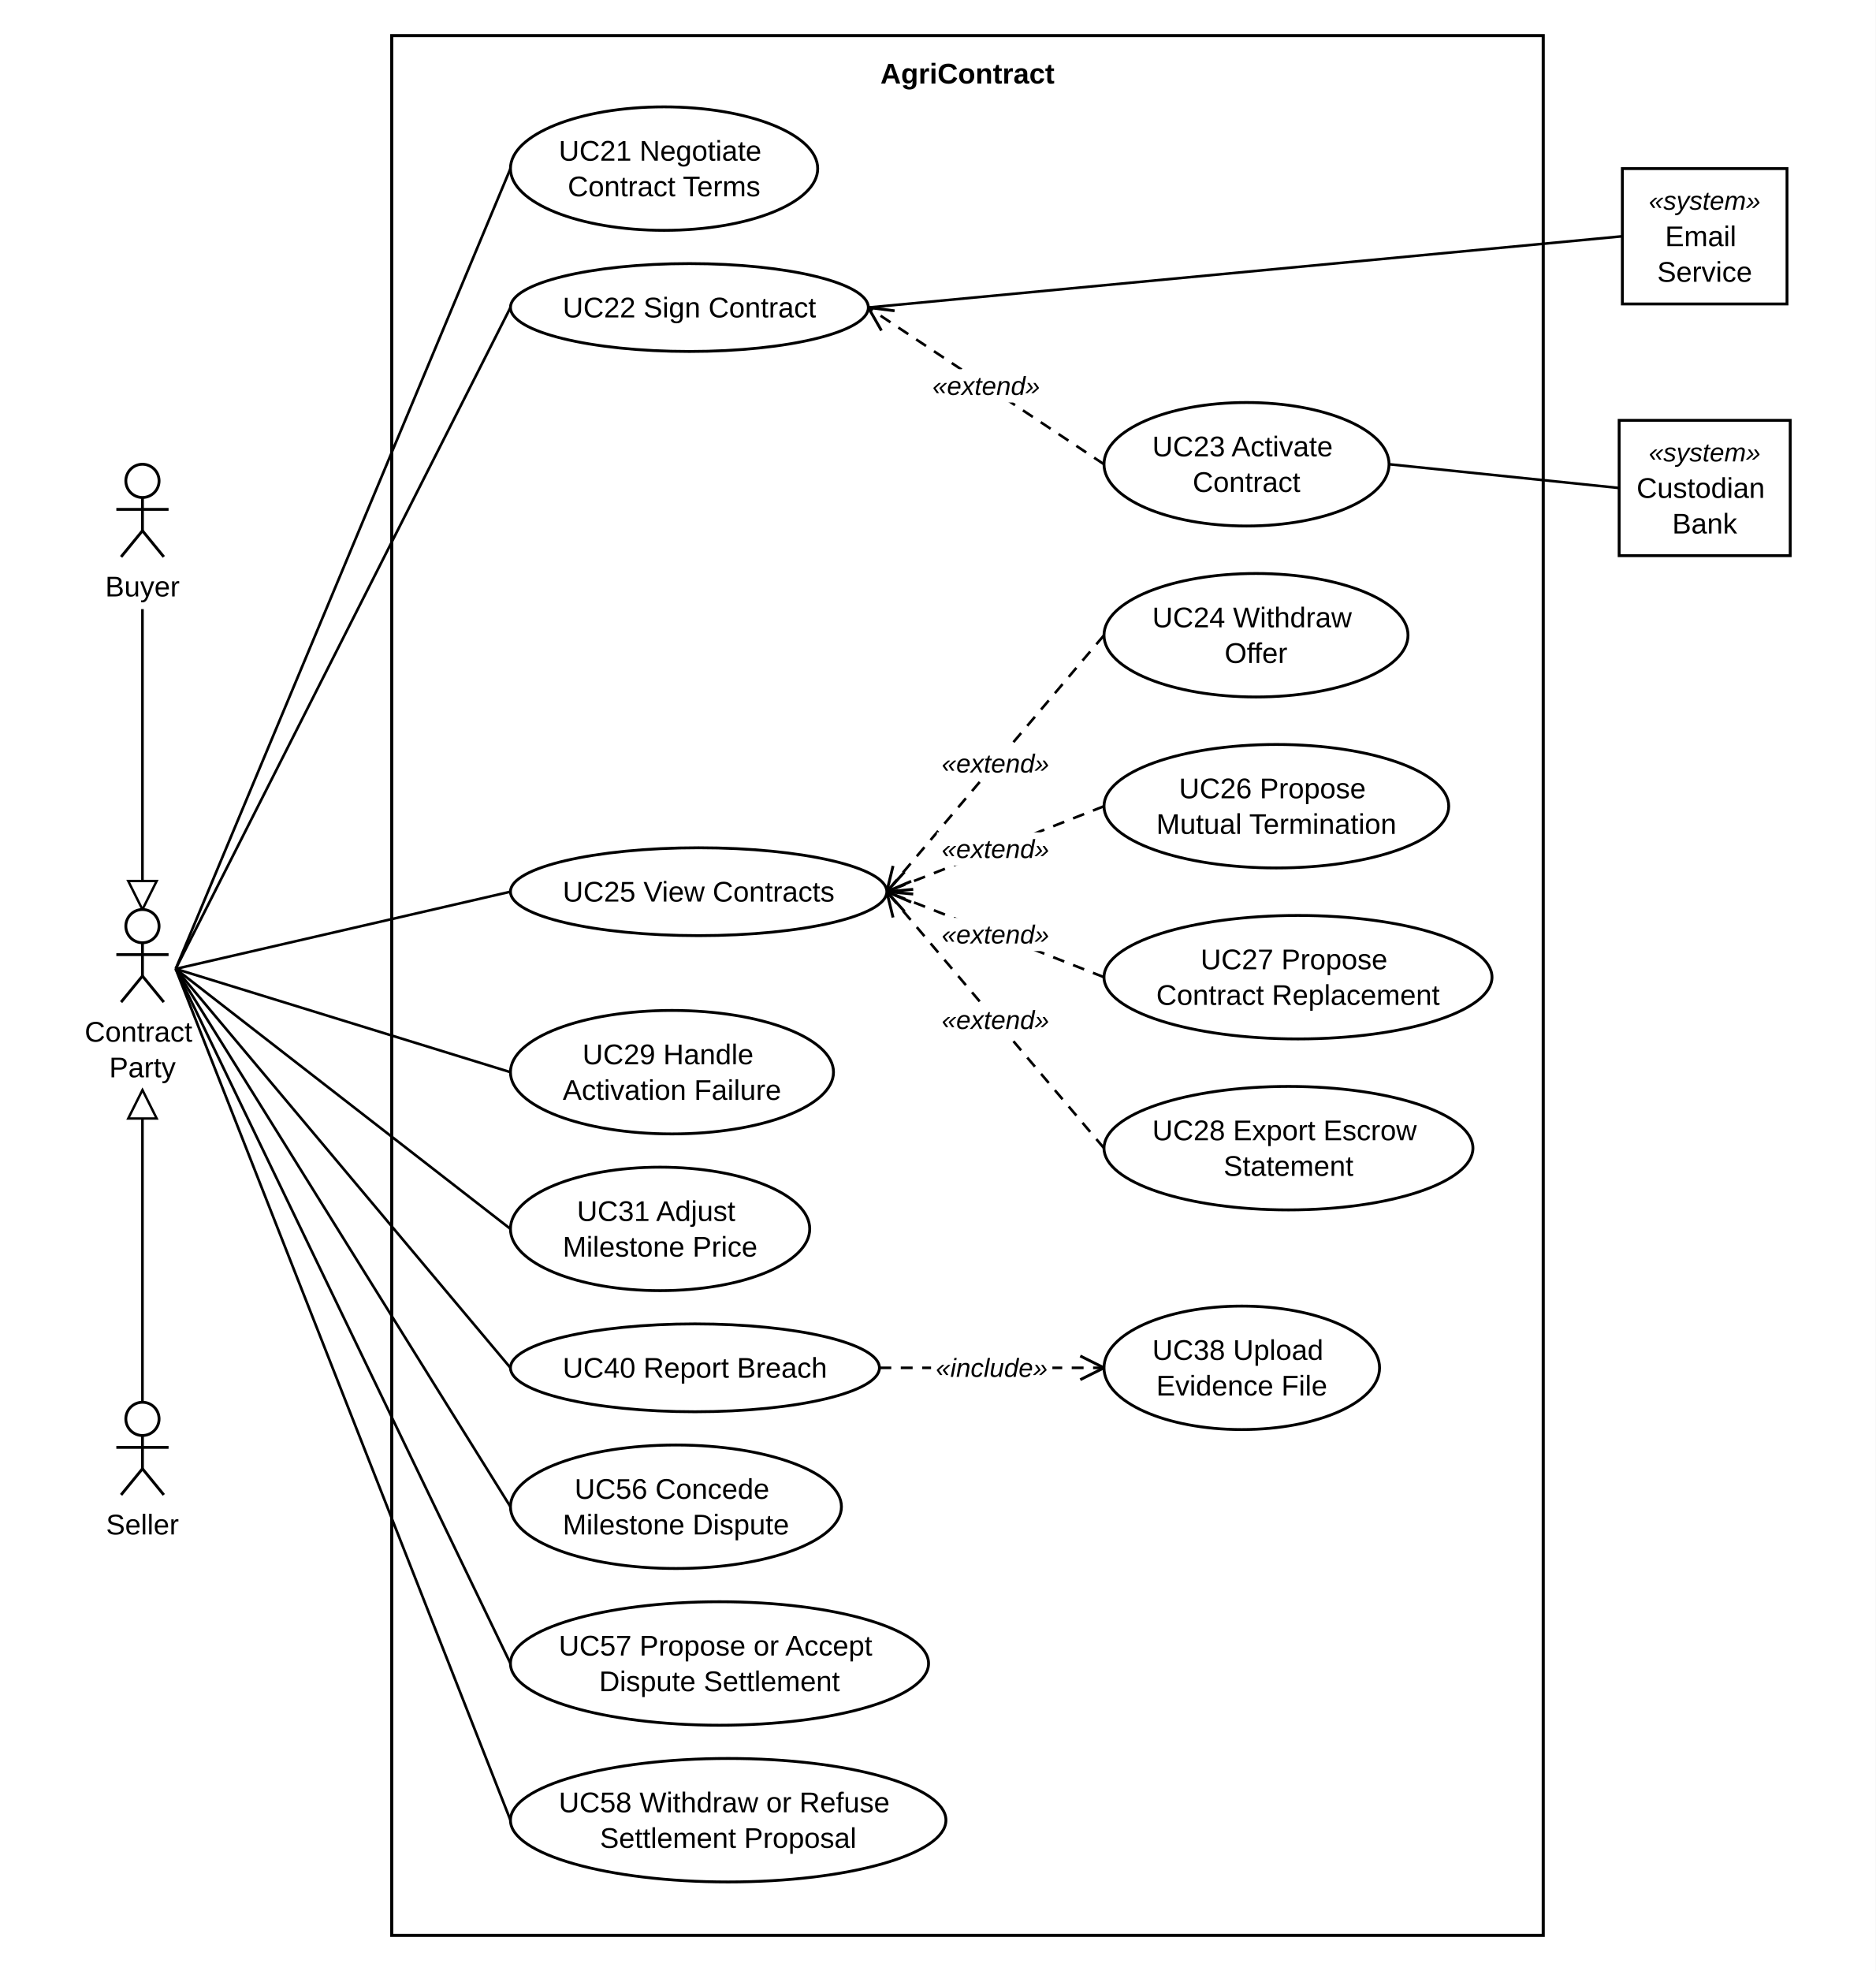
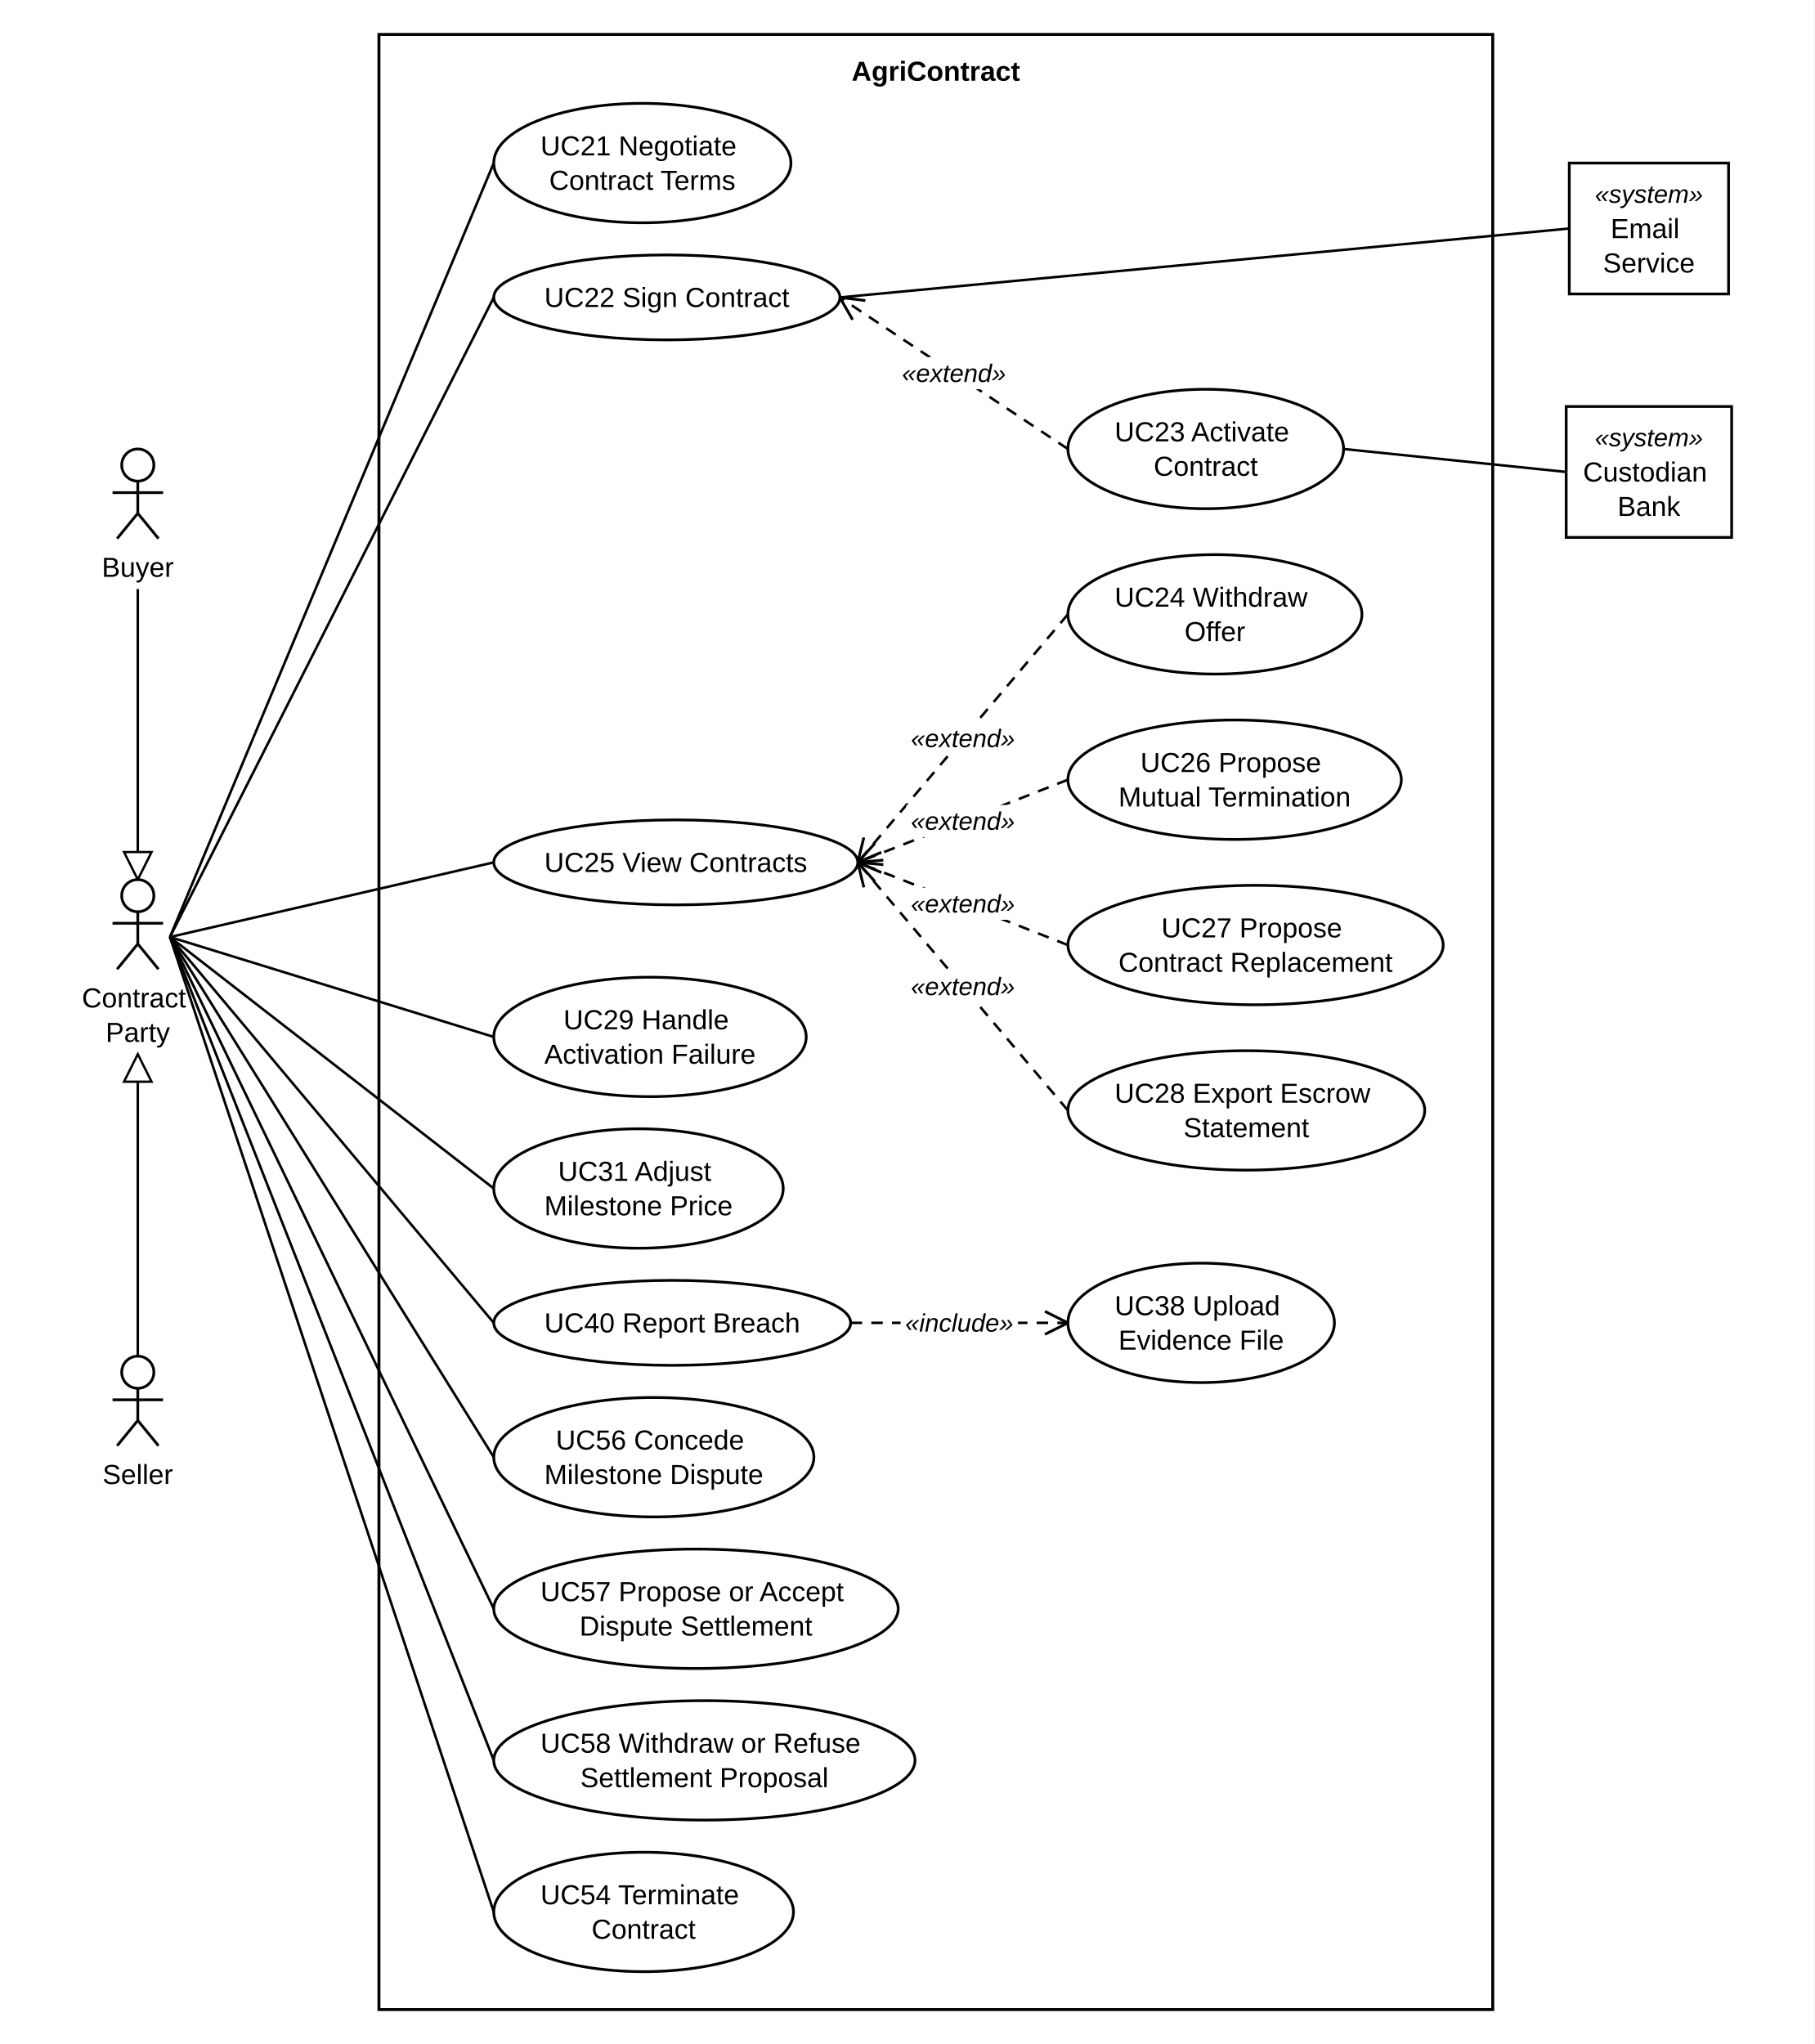
- <svg xmlns="http://www.w3.org/2000/svg" width="790" height="830" viewBox="0 0 790 830" font-family="Arial" font-size="12">
+ <svg xmlns="http://www.w3.org/2000/svg" width="790" height="890" viewBox="0 0 790 890" font-family="Arial" font-size="12">
  <defs>
    <marker id="open" viewBox="0 0 12 12" refX="11" refY="6" markerWidth="12" markerHeight="12" markerUnits="userSpaceOnUse" orient="auto">
      <path d="M1,1 L11,6 L1,11" fill="none" stroke="black" stroke-width="1.2" />
    </marker>
    <marker id="tri" viewBox="0 0 14 14" refX="13" refY="7" markerWidth="14" markerHeight="14" markerUnits="userSpaceOnUse" orient="auto">
      <path d="M1,1 L13,7 L1,13 Z" fill="white" stroke="black" />
    </marker>
  </defs>
-   <rect width="790" height="830" fill="white" />
-   <rect x="165" y="15" width="485" height="800" fill="white" stroke="black" stroke-width="1.3" />
+   <rect width="790" height="890" fill="white" />
+   <rect x="165" y="15" width="485" height="860" fill="white" stroke="black" stroke-width="1.3" />
  <text text-anchor="middle" dominant-baseline="central" font-size="12" font-weight="bold">
    <tspan x="407.5" y="31.0">AgriContract</tspan>
  </text>
  <line x1="60.0" y1="256.5" x2="60.0" y2="383.0" stroke="black" stroke-width="1.1" marker-end="url(#tri)" />
  <line x1="60.0" y1="590.5" x2="60.0" y2="459.0" stroke="black" stroke-width="1.1" marker-end="url(#tri)" />
  <line x1="74.0" y1="408.0" x2="215.0" y2="71.0" stroke="black" stroke-width="1.1" />
  <line x1="74.0" y1="408.0" x2="215.0" y2="129.5" stroke="black" stroke-width="1.1" />
  <line x1="74.0" y1="408.0" x2="215.0" y2="375.5" stroke="black" stroke-width="1.1" />
  <line x1="74.0" y1="408.0" x2="215.0" y2="451.5" stroke="black" stroke-width="1.1" />
  <line x1="74.0" y1="408.0" x2="215.0" y2="517.5" stroke="black" stroke-width="1.1" />
  <line x1="74.0" y1="408.0" x2="215.0" y2="576.0" stroke="black" stroke-width="1.1" />
  <line x1="74.0" y1="408.0" x2="215.0" y2="634.5" stroke="black" stroke-width="1.1" />
  <line x1="74.0" y1="408.0" x2="215.0" y2="700.5" stroke="black" stroke-width="1.1" />
  <line x1="74.0" y1="408.0" x2="215.0" y2="766.5" stroke="black" stroke-width="1.1" />
+   <line x1="74.0" y1="408.0" x2="215.0" y2="832.5" stroke="black" stroke-width="1.1" />
  <line x1="465.0" y1="195.5" x2="365.7" y2="129.5" stroke="black" stroke-width="1.1" stroke-dasharray="5,4" marker-end="url(#open)" />
  <rect x="390.744" y="155.5" width="49.258" height="14.0" fill="white" />
  <text x="415.373" y="162.5" text-anchor="middle" dominant-baseline="central" font-size="11" font-style="italic">«extend»</text>
  <line x1="465.0" y1="267.5" x2="373.5" y2="375.5" stroke="black" stroke-width="1.1" stroke-dasharray="5,4" marker-end="url(#open)" />
  <rect x="394.633" y="314.5" width="49.258" height="14.0" fill="white" />
  <text x="419.262" y="321.5" text-anchor="middle" dominant-baseline="central" font-size="11" font-style="italic">«extend»</text>
  <line x1="465.0" y1="339.5" x2="373.5" y2="375.5" stroke="black" stroke-width="1.1" stroke-dasharray="5,4" marker-end="url(#open)" />
  <rect x="394.633" y="350.5" width="49.258" height="14.0" fill="white" />
  <text x="419.262" y="357.5" text-anchor="middle" dominant-baseline="central" font-size="11" font-style="italic">«extend»</text>
  <line x1="465.0" y1="411.5" x2="373.5" y2="375.5" stroke="black" stroke-width="1.1" stroke-dasharray="5,4" marker-end="url(#open)" />
  <rect x="394.633" y="386.5" width="49.258" height="14.0" fill="white" />
  <text x="419.262" y="393.5" text-anchor="middle" dominant-baseline="central" font-size="11" font-style="italic">«extend»</text>
  <line x1="465.0" y1="483.5" x2="373.5" y2="375.5" stroke="black" stroke-width="1.1" stroke-dasharray="5,4" marker-end="url(#open)" />
  <rect x="394.633" y="422.5" width="49.258" height="14.0" fill="white" />
  <text x="419.262" y="429.5" text-anchor="middle" dominant-baseline="central" font-size="11" font-style="italic">«extend»</text>
  <line x1="370.4" y1="576.0" x2="465.0" y2="576.0" stroke="black" stroke-width="1.1" stroke-dasharray="5,4" marker-end="url(#open)" />
  <rect x="392.16" y="569.0" width="51.094" height="14.0" fill="white" />
  <text x="417.707" y="576.0" text-anchor="middle" dominant-baseline="central" font-size="11" font-style="italic">«include»</text>
  <line x1="365.7" y1="129.5" x2="683.3" y2="99.5" stroke="black" stroke-width="1.1" />
  <line x1="585.1" y1="195.5" x2="682.0" y2="205.5" stroke="black" stroke-width="1.1" />
  <circle cx="60" cy="390.0" r="7" fill="white" stroke="black" stroke-width="1.2" />
  <line x1="60" y1="397.0" x2="60" y2="411.0" stroke="black" stroke-width="1.2" />
  <line x1="49" y1="402.0" x2="71" y2="402.0" stroke="black" stroke-width="1.2" />
  <line x1="60" y1="411.0" x2="51" y2="422.0" stroke="black" stroke-width="1.2" />
  <line x1="60" y1="411.0" x2="69" y2="422.0" stroke="black" stroke-width="1.2" />
  <text text-anchor="middle" dominant-baseline="central" font-size="12">
    <tspan x="60" y="434.5">Contract</tspan>
    <tspan x="60" y="449.5">Party</tspan>
  </text>
  <circle cx="60" cy="202.5" r="7" fill="white" stroke="black" stroke-width="1.2" />
  <line x1="60" y1="209.5" x2="60" y2="223.5" stroke="black" stroke-width="1.2" />
  <line x1="49" y1="214.5" x2="71" y2="214.5" stroke="black" stroke-width="1.2" />
  <line x1="60" y1="223.5" x2="51" y2="234.5" stroke="black" stroke-width="1.2" />
  <line x1="60" y1="223.5" x2="69" y2="234.5" stroke="black" stroke-width="1.2" />
  <text text-anchor="middle" dominant-baseline="central" font-size="12">
    <tspan x="60" y="247.0">Buyer</tspan>
  </text>
  <circle cx="60" cy="597.5" r="7" fill="white" stroke="black" stroke-width="1.2" />
  <line x1="60" y1="604.5" x2="60" y2="618.5" stroke="black" stroke-width="1.2" />
  <line x1="49" y1="609.5" x2="71" y2="609.5" stroke="black" stroke-width="1.2" />
  <line x1="60" y1="618.5" x2="51" y2="629.5" stroke="black" stroke-width="1.2" />
  <line x1="60" y1="618.5" x2="69" y2="629.5" stroke="black" stroke-width="1.2" />
  <text text-anchor="middle" dominant-baseline="central" font-size="12">
    <tspan x="60" y="642.0">Seller</tspan>
  </text>
  <ellipse cx="279.705" cy="71.0" rx="64.705" ry="26.0" fill="white" stroke="black" stroke-width="1.2" />
  <text text-anchor="middle" dominant-baseline="central" font-size="12">
    <tspan x="279.705" y="63.5">UC21 Negotiate</tspan>
    <tspan x="279.705" y="78.5">Contract Terms</tspan>
  </text>
  <ellipse cx="290.373" cy="129.5" rx="75.373" ry="18.5" fill="white" stroke="black" stroke-width="1.2" />
  <text text-anchor="middle" dominant-baseline="central" font-size="12">
    <tspan x="290.373" y="129.5">UC22 Sign Contract</tspan>
  </text>
  <ellipse cx="525.029" cy="195.5" rx="60.029" ry="26.0" fill="white" stroke="black" stroke-width="1.2" />
  <text text-anchor="middle" dominant-baseline="central" font-size="12">
    <tspan x="525.029" y="188.0">UC23 Activate</tspan>
    <tspan x="525.029" y="203.0">Contract</tspan>
  </text>
  <ellipse cx="529.023" cy="267.5" rx="64.023" ry="26.0" fill="white" stroke="black" stroke-width="1.2" />
  <text text-anchor="middle" dominant-baseline="central" font-size="12">
    <tspan x="529.023" y="260.0">UC24 Withdraw</tspan>
    <tspan x="529.023" y="275.0">Offer</tspan>
  </text>
  <ellipse cx="537.598" cy="339.5" rx="72.598" ry="26.0" fill="white" stroke="black" stroke-width="1.2" />
  <text text-anchor="middle" dominant-baseline="central" font-size="12">
    <tspan x="537.598" y="332.0">UC26 Propose</tspan>
    <tspan x="537.598" y="347.0">Mutual Termination</tspan>
  </text>
  <ellipse cx="546.711" cy="411.5" rx="81.711" ry="26.0" fill="white" stroke="black" stroke-width="1.2" />
  <text text-anchor="middle" dominant-baseline="central" font-size="12">
    <tspan x="546.711" y="404.0">UC27 Propose</tspan>
    <tspan x="546.711" y="419.0">Contract Replacement</tspan>
  </text>
  <ellipse cx="542.695" cy="483.5" rx="77.695" ry="26.0" fill="white" stroke="black" stroke-width="1.2" />
  <text text-anchor="middle" dominant-baseline="central" font-size="12">
    <tspan x="542.695" y="476.0">UC28 Export Escrow</tspan>
    <tspan x="542.695" y="491.0">Statement</tspan>
  </text>
  <ellipse cx="294.262" cy="375.5" rx="79.262" ry="18.5" fill="white" stroke="black" stroke-width="1.2" />
  <text text-anchor="middle" dominant-baseline="central" font-size="12">
    <tspan x="294.262" y="375.5">UC25 View Contracts</tspan>
  </text>
  <ellipse cx="283.033" cy="451.5" rx="68.033" ry="26.0" fill="white" stroke="black" stroke-width="1.2" />
  <text text-anchor="middle" dominant-baseline="central" font-size="12">
    <tspan x="283.033" y="444.0">UC29 Handle</tspan>
    <tspan x="283.033" y="459.0">Activation Failure</tspan>
  </text>
  <ellipse cx="278.025" cy="517.5" rx="63.025" ry="26.0" fill="white" stroke="black" stroke-width="1.2" />
  <text text-anchor="middle" dominant-baseline="central" font-size="12">
    <tspan x="278.025" y="510.0">UC31 Adjust</tspan>
    <tspan x="278.025" y="525.0">Milestone Price</tspan>
  </text>
  <ellipse cx="292.707" cy="576.0" rx="77.707" ry="18.5" fill="white" stroke="black" stroke-width="1.2" />
  <text text-anchor="middle" dominant-baseline="central" font-size="12">
    <tspan x="292.707" y="576.0">UC40 Report Breach</tspan>
  </text>
  <ellipse cx="284.703" cy="634.5" rx="69.703" ry="26.0" fill="white" stroke="black" stroke-width="1.2" />
  <text text-anchor="middle" dominant-baseline="central" font-size="12">
    <tspan x="284.703" y="627.0">UC56 Concede</tspan>
    <tspan x="284.703" y="642.0">Milestone Dispute</tspan>
  </text>
  <ellipse cx="303.051" cy="700.5" rx="88.051" ry="26.0" fill="white" stroke="black" stroke-width="1.2" />
  <text text-anchor="middle" dominant-baseline="central" font-size="12">
    <tspan x="303.051" y="693.0">UC57 Propose or Accept</tspan>
    <tspan x="303.051" y="708.0">Dispute Settlement</tspan>
  </text>
  <ellipse cx="306.711" cy="766.5" rx="91.711" ry="26.0" fill="white" stroke="black" stroke-width="1.2" />
  <text text-anchor="middle" dominant-baseline="central" font-size="12">
    <tspan x="306.711" y="759.0">UC58 Withdraw or Refuse</tspan>
    <tspan x="306.711" y="774.0">Settlement Proposal</tspan>
  </text>
+   <ellipse cx="280.256" cy="832.5" rx="65.256" ry="26.0" fill="white" stroke="black" stroke-width="1.2" />
+   <text text-anchor="middle" dominant-baseline="central" font-size="12">
+     <tspan x="280.256" y="825.0">UC54 Terminate</tspan>
+     <tspan x="280.256" y="840.0">Contract</tspan>
+   </text>
  <ellipse cx="523.031" cy="576.0" rx="58.031" ry="26.0" fill="white" stroke="black" stroke-width="1.2" />
  <text text-anchor="middle" dominant-baseline="central" font-size="12">
    <tspan x="523.031" y="568.5">UC38 Upload</tspan>
    <tspan x="523.031" y="583.5">Evidence File</tspan>
  </text>
  <rect x="683.32" y="71.0" width="69.359" height="57" fill="white" stroke="black" stroke-width="1.2" />
  <text x="718" y="84.5" text-anchor="middle" dominant-baseline="central" font-size="11" font-style="italic">«system»</text>
  <text text-anchor="middle" dominant-baseline="central" font-size="12">
    <tspan x="718" y="99.5">Email</tspan>
    <tspan x="718" y="114.5">Service</tspan>
  </text>
  <rect x="681.975" y="177.0" width="72.051" height="57" fill="white" stroke="black" stroke-width="1.2" />
  <text x="718" y="190.5" text-anchor="middle" dominant-baseline="central" font-size="11" font-style="italic">«system»</text>
  <text text-anchor="middle" dominant-baseline="central" font-size="12">
    <tspan x="718" y="205.5">Custodian</tspan>
    <tspan x="718" y="220.5">Bank</tspan>
  </text>
</svg>
